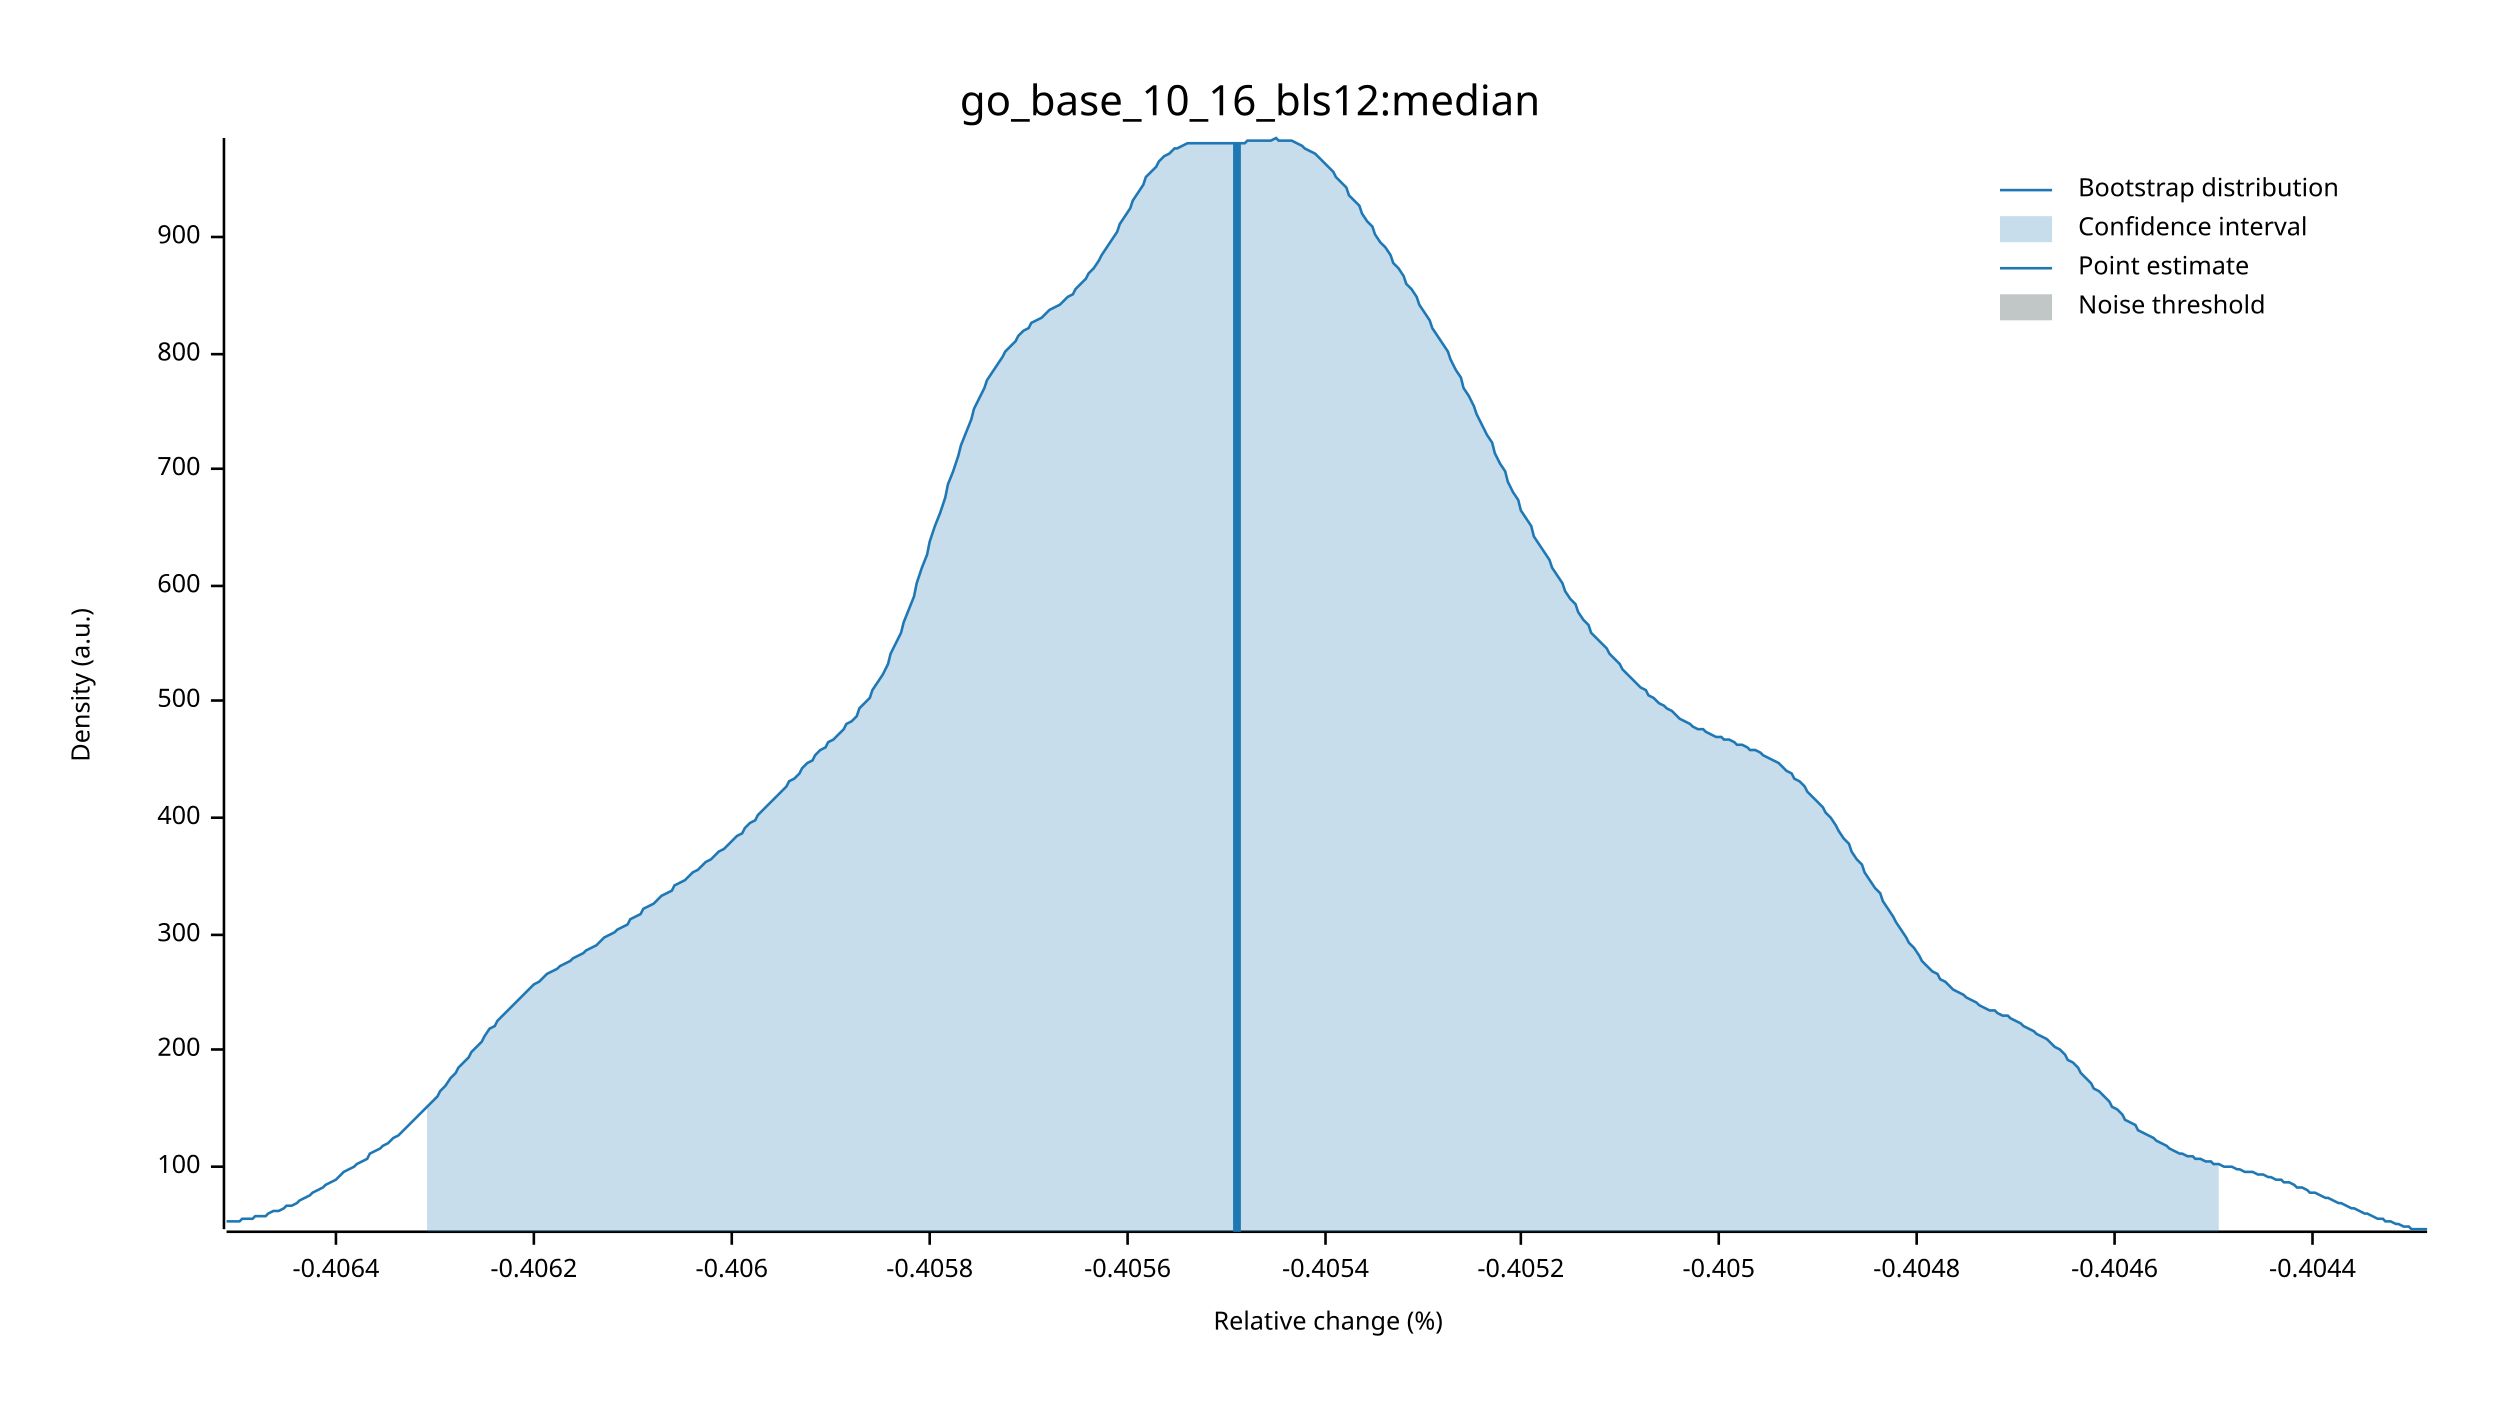
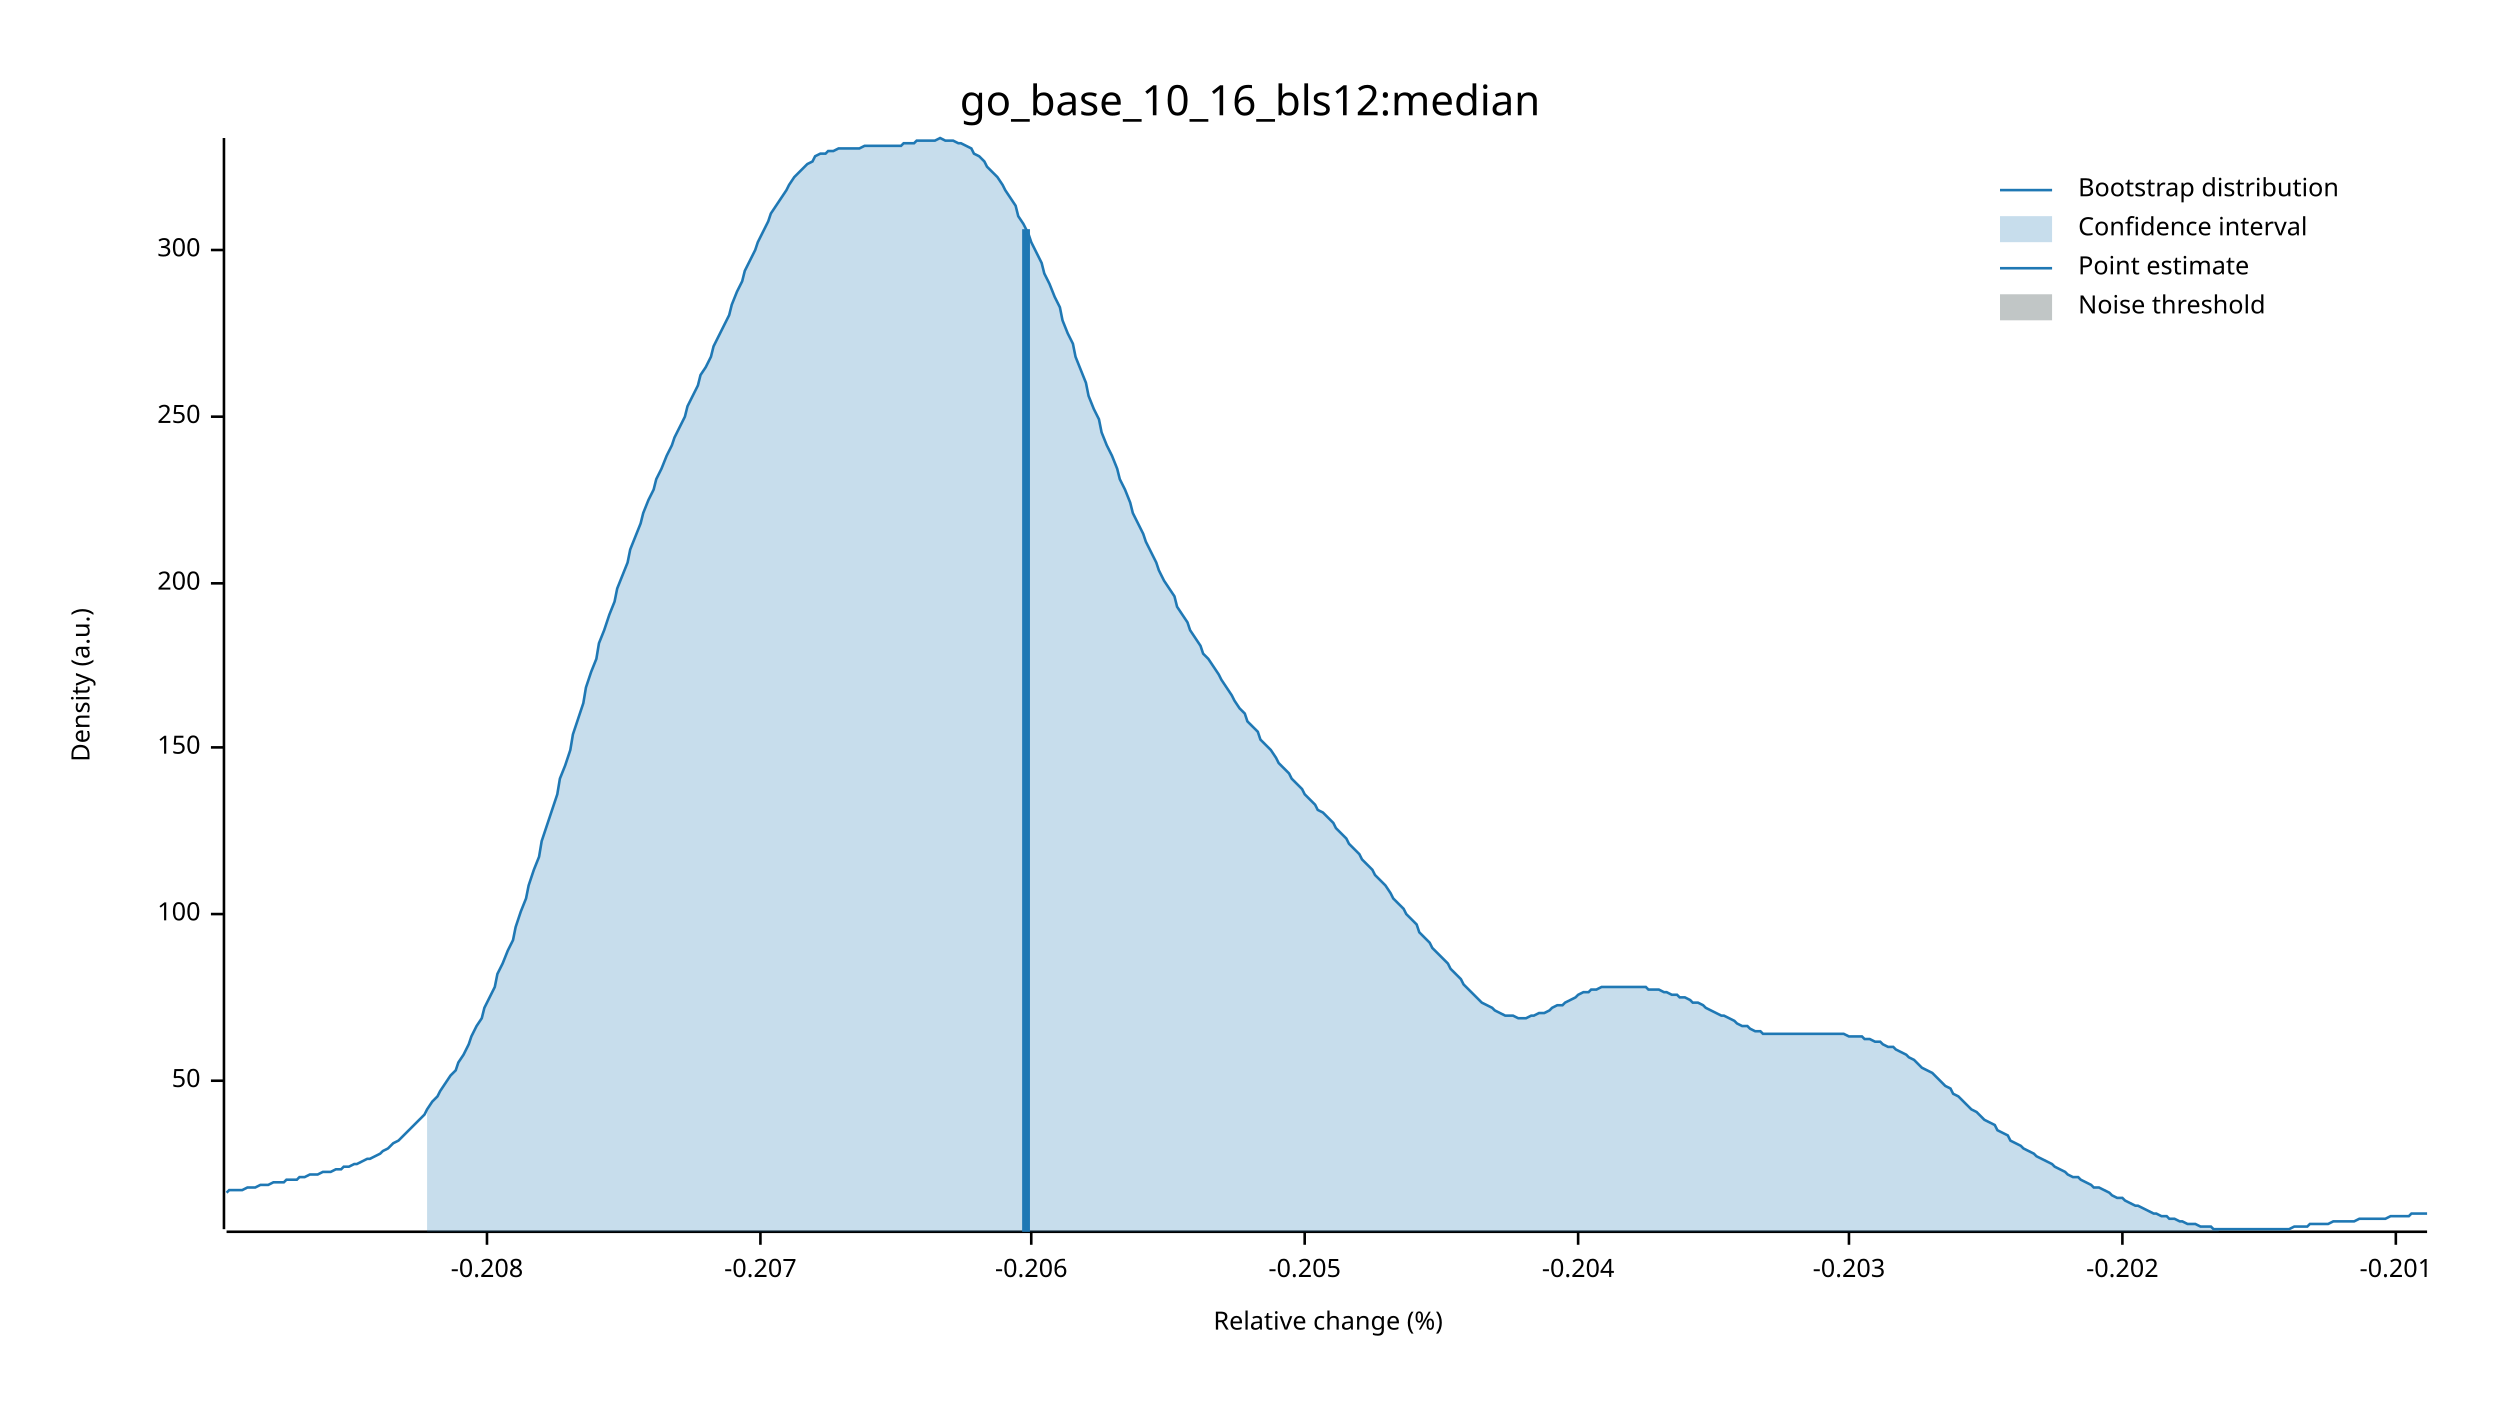
<svg xmlns="http://www.w3.org/2000/svg" width="960" height="540" viewBox="0 0 960 540">
  <text x="480" y="32" dy="0.76em" text-anchor="middle" font-family="sans-serif" font-size="16.129" opacity="1" fill="#000000">
go_base_10_16_bls12:median
</text>
  <text x="27" y="263" dy="0.76em" text-anchor="middle" font-family="sans-serif" font-size="9.677" opacity="1" fill="#000000" transform="rotate(270, 27, 263)">
Density (a.u.)
</text>
  <text x="510" y="513" dy="-0.5ex" text-anchor="middle" font-family="sans-serif" font-size="9.677" opacity="1" fill="#000000">
Relative change (%)
</text>
  <polyline fill="none" opacity="1" stroke="#000000" stroke-width="1" points="86,53 86,472 " />
-   <text x="77" y="448" dy="0.5ex" text-anchor="end" font-family="sans-serif" font-size="9.677" opacity="1" fill="#000000">
+   <text x="77" y="415" dy="0.5ex" text-anchor="end" font-family="sans-serif" font-size="9.677" opacity="1" fill="#000000">
+ 50
+ </text>
+   <polyline fill="none" opacity="1" stroke="#000000" stroke-width="1" points="81,415 86,415 " />
+   <text x="77" y="351" dy="0.5ex" text-anchor="end" font-family="sans-serif" font-size="9.677" opacity="1" fill="#000000">
100
</text>
-   <polyline fill="none" opacity="1" stroke="#000000" stroke-width="1" points="81,448 86,448 " />
-   <text x="77" y="403" dy="0.5ex" text-anchor="end" font-family="sans-serif" font-size="9.677" opacity="1" fill="#000000">
+   <polyline fill="none" opacity="1" stroke="#000000" stroke-width="1" points="81,351 86,351 " />
+   <text x="77" y="287" dy="0.5ex" text-anchor="end" font-family="sans-serif" font-size="9.677" opacity="1" fill="#000000">
+ 150
+ </text>
+   <polyline fill="none" opacity="1" stroke="#000000" stroke-width="1" points="81,287 86,287 " />
+   <text x="77" y="224" dy="0.5ex" text-anchor="end" font-family="sans-serif" font-size="9.677" opacity="1" fill="#000000">
200
</text>
-   <polyline fill="none" opacity="1" stroke="#000000" stroke-width="1" points="81,403 86,403 " />
-   <text x="77" y="359" dy="0.5ex" text-anchor="end" font-family="sans-serif" font-size="9.677" opacity="1" fill="#000000">
+   <polyline fill="none" opacity="1" stroke="#000000" stroke-width="1" points="81,224 86,224 " />
+   <text x="77" y="160" dy="0.5ex" text-anchor="end" font-family="sans-serif" font-size="9.677" opacity="1" fill="#000000">
+ 250
+ </text>
+   <polyline fill="none" opacity="1" stroke="#000000" stroke-width="1" points="81,160 86,160 " />
+   <text x="77" y="96" dy="0.5ex" text-anchor="end" font-family="sans-serif" font-size="9.677" opacity="1" fill="#000000">
300
</text>
-   <polyline fill="none" opacity="1" stroke="#000000" stroke-width="1" points="81,359 86,359 " />
-   <text x="77" y="314" dy="0.5ex" text-anchor="end" font-family="sans-serif" font-size="9.677" opacity="1" fill="#000000">
- 400
+   <polyline fill="none" opacity="1" stroke="#000000" stroke-width="1" points="81,96 86,96 " />
+   <polyline fill="none" opacity="1" stroke="#000000" stroke-width="1" points="87,473 932,473 " />
+   <text x="187" y="483" dy="0.76em" text-anchor="middle" font-family="sans-serif" font-size="9.677" opacity="1" fill="#000000">
+ -0.208
</text>
-   <polyline fill="none" opacity="1" stroke="#000000" stroke-width="1" points="81,314 86,314 " />
-   <text x="77" y="269" dy="0.5ex" text-anchor="end" font-family="sans-serif" font-size="9.677" opacity="1" fill="#000000">
- 500
+   <polyline fill="none" opacity="1" stroke="#000000" stroke-width="1" points="187,473 187,478 " />
+   <text x="292" y="483" dy="0.76em" text-anchor="middle" font-family="sans-serif" font-size="9.677" opacity="1" fill="#000000">
+ -0.207
</text>
-   <polyline fill="none" opacity="1" stroke="#000000" stroke-width="1" points="81,269 86,269 " />
-   <text x="77" y="225" dy="0.5ex" text-anchor="end" font-family="sans-serif" font-size="9.677" opacity="1" fill="#000000">
- 600
+   <polyline fill="none" opacity="1" stroke="#000000" stroke-width="1" points="292,473 292,478 " />
+   <text x="396" y="483" dy="0.76em" text-anchor="middle" font-family="sans-serif" font-size="9.677" opacity="1" fill="#000000">
+ -0.206
</text>
-   <polyline fill="none" opacity="1" stroke="#000000" stroke-width="1" points="81,225 86,225 " />
-   <text x="77" y="180" dy="0.5ex" text-anchor="end" font-family="sans-serif" font-size="9.677" opacity="1" fill="#000000">
- 700
+   <polyline fill="none" opacity="1" stroke="#000000" stroke-width="1" points="396,473 396,478 " />
+   <text x="501" y="483" dy="0.76em" text-anchor="middle" font-family="sans-serif" font-size="9.677" opacity="1" fill="#000000">
+ -0.205
</text>
-   <polyline fill="none" opacity="1" stroke="#000000" stroke-width="1" points="81,180 86,180 " />
-   <text x="77" y="136" dy="0.5ex" text-anchor="end" font-family="sans-serif" font-size="9.677" opacity="1" fill="#000000">
- 800
+   <polyline fill="none" opacity="1" stroke="#000000" stroke-width="1" points="501,473 501,478 " />
+   <text x="606" y="483" dy="0.76em" text-anchor="middle" font-family="sans-serif" font-size="9.677" opacity="1" fill="#000000">
+ -0.204
</text>
-   <polyline fill="none" opacity="1" stroke="#000000" stroke-width="1" points="81,136 86,136 " />
-   <text x="77" y="91" dy="0.5ex" text-anchor="end" font-family="sans-serif" font-size="9.677" opacity="1" fill="#000000">
- 900
+   <polyline fill="none" opacity="1" stroke="#000000" stroke-width="1" points="606,473 606,478 " />
+   <text x="710" y="483" dy="0.76em" text-anchor="middle" font-family="sans-serif" font-size="9.677" opacity="1" fill="#000000">
+ -0.203
</text>
-   <polyline fill="none" opacity="1" stroke="#000000" stroke-width="1" points="81,91 86,91 " />
-   <polyline fill="none" opacity="1" stroke="#000000" stroke-width="1" points="87,473 932,473 " />
-   <text x="129" y="483" dy="0.76em" text-anchor="middle" font-family="sans-serif" font-size="9.677" opacity="1" fill="#000000">
- -0.4064
+   <polyline fill="none" opacity="1" stroke="#000000" stroke-width="1" points="710,473 710,478 " />
+   <text x="815" y="483" dy="0.76em" text-anchor="middle" font-family="sans-serif" font-size="9.677" opacity="1" fill="#000000">
+ -0.202
</text>
-   <polyline fill="none" opacity="1" stroke="#000000" stroke-width="1" points="129,473 129,478 " />
-   <text x="205" y="483" dy="0.76em" text-anchor="middle" font-family="sans-serif" font-size="9.677" opacity="1" fill="#000000">
- -0.4062
+   <polyline fill="none" opacity="1" stroke="#000000" stroke-width="1" points="815,473 815,478 " />
+   <text x="920" y="483" dy="0.76em" text-anchor="middle" font-family="sans-serif" font-size="9.677" opacity="1" fill="#000000">
+ -0.201
</text>
-   <polyline fill="none" opacity="1" stroke="#000000" stroke-width="1" points="205,473 205,478 " />
-   <text x="281" y="483" dy="0.76em" text-anchor="middle" font-family="sans-serif" font-size="9.677" opacity="1" fill="#000000">
- -0.406
- </text>
-   <polyline fill="none" opacity="1" stroke="#000000" stroke-width="1" points="281,473 281,478 " />
-   <text x="357" y="483" dy="0.76em" text-anchor="middle" font-family="sans-serif" font-size="9.677" opacity="1" fill="#000000">
- -0.4058
- </text>
-   <polyline fill="none" opacity="1" stroke="#000000" stroke-width="1" points="357,473 357,478 " />
-   <text x="433" y="483" dy="0.76em" text-anchor="middle" font-family="sans-serif" font-size="9.677" opacity="1" fill="#000000">
- -0.4056
- </text>
-   <polyline fill="none" opacity="1" stroke="#000000" stroke-width="1" points="433,473 433,478 " />
-   <text x="509" y="483" dy="0.76em" text-anchor="middle" font-family="sans-serif" font-size="9.677" opacity="1" fill="#000000">
- -0.4054
- </text>
-   <polyline fill="none" opacity="1" stroke="#000000" stroke-width="1" points="509,473 509,478 " />
-   <text x="584" y="483" dy="0.76em" text-anchor="middle" font-family="sans-serif" font-size="9.677" opacity="1" fill="#000000">
- -0.4052
- </text>
-   <polyline fill="none" opacity="1" stroke="#000000" stroke-width="1" points="584,473 584,478 " />
-   <text x="660" y="483" dy="0.76em" text-anchor="middle" font-family="sans-serif" font-size="9.677" opacity="1" fill="#000000">
- -0.405
- </text>
-   <polyline fill="none" opacity="1" stroke="#000000" stroke-width="1" points="660,473 660,478 " />
-   <text x="736" y="483" dy="0.76em" text-anchor="middle" font-family="sans-serif" font-size="9.677" opacity="1" fill="#000000">
- -0.4048
- </text>
-   <polyline fill="none" opacity="1" stroke="#000000" stroke-width="1" points="736,473 736,478 " />
-   <text x="812" y="483" dy="0.76em" text-anchor="middle" font-family="sans-serif" font-size="9.677" opacity="1" fill="#000000">
- -0.4046
- </text>
-   <polyline fill="none" opacity="1" stroke="#000000" stroke-width="1" points="812,473 812,478 " />
-   <text x="888" y="483" dy="0.76em" text-anchor="middle" font-family="sans-serif" font-size="9.677" opacity="1" fill="#000000">
- -0.4044
- </text>
-   <polyline fill="none" opacity="1" stroke="#000000" stroke-width="1" points="888,473 888,478 " />
-   <polyline fill="none" opacity="1" stroke="#1F78B4" stroke-width="1" points="87,469 88,469 90,469 92,469 93,468 95,468 97,468 98,467 100,467 102,467 103,466 105,465 107,465 109,464 110,463 112,463 114,462 115,461 117,460 119,459 120,458 122,457 124,456 125,455 127,454 129,453 131,451 132,450 134,449 136,448 137,447 139,446 141,445 142,443 144,442 146,441 147,440 149,439 151,437 153,436 154,435 156,433 158,431 159,430 161,428 163,426 164,425 166,423 168,421 169,419 171,417 173,414 175,412 176,410 178,408 180,406 181,404 183,402 185,400 186,398 188,395 190,394 191,392 193,390 195,388 197,386 198,385 200,383 202,381 203,380 205,378 207,377 208,376 210,374 212,373 214,372 215,371 217,370 219,369 220,368 222,367 224,366 225,365 227,364 229,363 230,362 232,360 234,359 236,358 237,357 239,356 241,355 242,353 244,352 246,351 247,349 249,348 251,347 252,346 254,344 256,343 258,342 259,340 261,339 263,338 264,337 266,335 268,334 269,333 271,331 273,330 274,329 276,327 278,326 280,324 281,323 283,321 285,320 286,318 288,316 290,315 291,313 293,311 295,309 296,308 298,306 300,304 302,302 303,300 305,299 307,297 308,295 310,293 312,292 313,290 315,288 317,287 318,285 320,284 322,282 324,280 325,278 327,277 329,275 330,272 332,270 334,268 335,265 337,262 339,259 341,255 342,251 344,247 346,243 347,239 349,234 351,229 352,224 354,218 356,213 357,208 359,202 361,197 363,191 364,186 366,181 368,175 369,171 371,166 373,161 374,157 376,153 378,149 379,146 381,143 383,140 385,137 386,135 388,133 390,131 391,129 393,127 395,126 396,124 398,123 400,122 401,121 403,119 405,118 407,117 408,116 410,114 412,113 413,111 415,109 417,107 418,105 420,103 422,100 423,98 425,95 427,92 429,89 430,86 432,83 434,80 435,77 437,74 439,71 440,68 442,66 444,64 445,62 447,60 449,59 451,57 452,57 454,56 456,55 457,55 459,55 461,55 462,55 464,55 466,55 468,55 469,55 471,55 473,55 474,55 476,55 478,55 479,54 481,54 483,54 484,54 486,54 488,54 490,53 491,54 493,54 495,54 496,54 498,55 500,56 501,57 503,58 505,59 506,60 508,62 510,64 512,66 513,68 515,70 517,72 518,75 520,77 522,79 523,82 525,85 527,87 528,90 530,93 532,95 534,98 535,101 537,103 539,106 540,109 542,111 544,114 545,117 547,120 549,123 550,126 552,129 554,132 556,135 557,138 559,142 561,145 562,149 564,152 566,156 567,159 569,163 571,167 573,170 574,174 576,178 578,181 579,185 581,189 583,192 584,196 586,199 588,202 589,206 591,209 593,212 595,215 596,218 598,221 600,224 601,227 603,230 605,232 606,235 608,238 610,240 611,243 613,245 615,247 617,249 618,251 620,253 622,255 623,257 625,259 627,261 628,262 630,264 632,265 633,267 635,268 637,270 639,271 640,272 642,273 644,275 645,276 647,277 649,278 650,279 652,280 654,280 655,281 657,282 659,283 661,283 662,284 664,284 666,285 667,286 669,286 671,287 672,288 674,288 676,289 677,290 679,291 681,292 683,293 684,294 686,296 688,297 689,299 691,300 693,302 694,304 696,306 698,308 700,310 701,312 703,314 705,317 706,319 708,322 710,324 711,327 713,330 715,332 716,335 718,338 720,341 722,343 723,346 725,349 727,352 728,354 730,357 732,360 733,362 735,364 737,367 738,369 740,371 742,373 744,374 745,376 747,377 749,379 750,380 752,381 754,382 755,383 757,384 759,385 760,386 762,387 764,388 766,388 767,389 769,390 771,390 772,391 774,392 776,393 777,394 779,395 781,396 782,397 784,398 786,399 788,401 789,402 791,403 793,405 794,407 796,408 798,410 799,412 801,414 803,416 804,418 806,419 808,421 810,423 811,425 813,426 815,428 816,430 818,431 820,432 821,434 823,435 825,436 827,437 828,438 830,439 832,440 833,441 835,442 837,443 838,443 840,444 842,444 843,445 845,445 847,446 849,446 850,447 852,447 854,448 855,448 857,448 859,449 860,449 862,450 864,450 865,450 867,451 869,451 871,452 872,452 874,453 876,453 877,454 879,454 881,455 882,456 884,456 886,457 887,458 889,458 891,459 893,460 894,460 896,461 898,462 899,462 901,463 903,464 904,464 906,465 908,466 909,466 911,467 913,468 915,468 916,469 918,469 920,470 921,470 923,471 925,471 926,472 928,472 930,472 932,472 " />
-   <polygon opacity="0.25" fill="#1F78B4" points="164,425 166,423 168,421 169,419 171,417 173,414 175,412 176,410 178,408 180,406 181,404 183,402 185,400 186,398 188,395 190,394 191,392 193,390 195,388 197,386 198,385 200,383 202,381 203,380 205,378 207,377 208,376 210,374 212,373 214,372 215,371 217,370 219,369 220,368 222,367 224,366 225,365 227,364 229,363 230,362 232,360 234,359 236,358 237,357 239,356 241,355 242,353 244,352 246,351 247,349 249,348 251,347 252,346 254,344 256,343 258,342 259,340 261,339 263,338 264,337 266,335 268,334 269,333 271,331 273,330 274,329 276,327 278,326 280,324 281,323 283,321 285,320 286,318 288,316 290,315 291,313 293,311 295,309 296,308 298,306 300,304 302,302 303,300 305,299 307,297 308,295 310,293 312,292 313,290 315,288 317,287 318,285 320,284 322,282 324,280 325,278 327,277 329,275 330,272 332,270 334,268 335,265 337,262 339,259 341,255 342,251 344,247 346,243 347,239 349,234 351,229 352,224 354,218 356,213 357,208 359,202 361,197 363,191 364,186 366,181 368,175 369,171 371,166 373,161 374,157 376,153 378,149 379,146 381,143 383,140 385,137 386,135 388,133 390,131 391,129 393,127 395,126 396,124 398,123 400,122 401,121 403,119 405,118 407,117 408,116 410,114 412,113 413,111 415,109 417,107 418,105 420,103 422,100 423,98 425,95 427,92 429,89 430,86 432,83 434,80 435,77 437,74 439,71 440,68 442,66 444,64 445,62 447,60 449,59 451,57 452,57 454,56 456,55 457,55 459,55 461,55 462,55 464,55 466,55 468,55 469,55 471,55 473,55 474,55 476,55 478,55 479,54 481,54 483,54 484,54 486,54 488,54 490,53 491,54 493,54 495,54 496,54 498,55 500,56 501,57 503,58 505,59 506,60 508,62 510,64 512,66 513,68 515,70 517,72 518,75 520,77 522,79 523,82 525,85 527,87 528,90 530,93 532,95 534,98 535,101 537,103 539,106 540,109 542,111 544,114 545,117 547,120 549,123 550,126 552,129 554,132 556,135 557,138 559,142 561,145 562,149 564,152 566,156 567,159 569,163 571,167 573,170 574,174 576,178 578,181 579,185 581,189 583,192 584,196 586,199 588,202 589,206 591,209 593,212 595,215 596,218 598,221 600,224 601,227 603,230 605,232 606,235 608,238 610,240 611,243 613,245 615,247 617,249 618,251 620,253 622,255 623,257 625,259 627,261 628,262 630,264 632,265 633,267 635,268 637,270 639,271 640,272 642,273 644,275 645,276 647,277 649,278 650,279 652,280 654,280 655,281 657,282 659,283 661,283 662,284 664,284 666,285 667,286 669,286 671,287 672,288 674,288 676,289 677,290 679,291 681,292 683,293 684,294 686,296 688,297 689,299 691,300 693,302 694,304 696,306 698,308 700,310 701,312 703,314 705,317 706,319 708,322 710,324 711,327 713,330 715,332 716,335 718,338 720,341 722,343 723,346 725,349 727,352 728,354 730,357 732,360 733,362 735,364 737,367 738,369 740,371 742,373 744,374 745,376 747,377 749,379 750,380 752,381 754,382 755,383 757,384 759,385 760,386 762,387 764,388 766,388 767,389 769,390 771,390 772,391 774,392 776,393 777,394 779,395 781,396 782,397 784,398 786,399 788,401 789,402 791,403 793,405 794,407 796,408 798,410 799,412 801,414 803,416 804,418 806,419 808,421 810,423 811,425 813,426 815,428 816,430 818,431 820,432 821,434 823,435 825,436 827,437 828,438 830,439 832,440 833,441 835,442 837,443 838,443 840,444 842,444 843,445 845,445 847,446 849,446 850,447 852,447 852,473 164,473 " />
-   <polyline fill="none" opacity="1" stroke="#1F78B4" stroke-width="3" points="475,473 475,55 " />
+   <polyline fill="none" opacity="1" stroke="#000000" stroke-width="1" points="920,473 920,478 " />
+   <polyline fill="none" opacity="1" stroke="#1F78B4" stroke-width="1" points="87,458 88,457 90,457 92,457 93,457 95,456 97,456 98,456 100,455 102,455 103,455 105,454 107,454 109,454 110,453 112,453 114,453 115,452 117,452 119,451 120,451 122,451 124,450 125,450 127,450 129,449 131,449 132,448 134,448 136,447 137,447 139,446 141,445 142,445 144,444 146,443 147,442 149,441 151,439 153,438 154,437 156,435 158,433 159,432 161,430 163,428 164,426 166,423 168,421 169,419 171,416 173,413 175,411 176,408 178,405 180,401 181,398 183,394 185,391 186,387 188,383 190,379 191,374 193,370 195,365 197,361 198,356 200,350 202,345 203,340 205,334 207,329 208,323 210,317 212,311 214,305 215,299 217,294 219,288 220,282 222,276 224,270 225,264 227,258 229,253 230,247 232,242 234,236 236,231 237,226 239,221 241,216 242,211 244,206 246,201 247,197 249,192 251,188 252,184 254,180 256,175 258,171 259,168 261,164 263,160 264,156 266,152 268,148 269,144 271,141 273,137 274,133 276,129 278,125 280,121 281,117 283,112 285,108 286,104 288,100 290,96 291,93 293,89 295,85 296,82 298,79 300,76 302,73 303,71 305,68 307,66 308,65 310,63 312,62 313,60 315,59 317,59 318,58 320,58 322,57 324,57 325,57 327,57 329,57 330,57 332,56 334,56 335,56 337,56 339,56 341,56 342,56 344,56 346,56 347,55 349,55 351,55 352,54 354,54 356,54 357,54 359,54 361,53 363,54 364,54 366,54 368,55 369,55 371,56 373,57 374,59 376,60 378,62 379,64 381,66 383,68 385,71 386,73 388,76 390,79 391,83 393,86 395,90 396,93 398,97 400,101 401,105 403,109 405,114 407,118 408,123 410,128 412,132 413,137 415,142 417,147 418,152 420,157 422,161 423,166 425,171 427,175 429,180 430,184 432,188 434,193 435,197 437,201 439,205 440,208 442,212 444,216 445,219 447,223 449,226 451,229 452,233 454,236 456,239 457,242 459,245 461,248 462,251 464,253 466,256 468,259 469,261 471,264 473,267 474,269 476,272 478,274 479,277 481,279 483,281 484,284 486,286 488,288 490,291 491,293 493,295 495,297 496,299 498,301 500,303 501,305 503,307 505,309 506,311 508,312 510,314 512,316 513,318 515,320 517,322 518,324 520,326 522,328 523,330 525,332 527,334 528,336 530,338 532,340 534,343 535,345 537,347 539,349 540,351 542,353 544,355 545,358 547,360 549,362 550,364 552,366 554,368 556,370 557,372 559,374 561,376 562,378 564,380 566,382 567,383 569,385 571,386 573,387 574,388 576,389 578,390 579,390 581,390 583,391 584,391 586,391 588,390 589,390 591,389 593,389 595,388 596,387 598,386 600,386 601,385 603,384 605,383 606,382 608,381 610,381 611,380 613,380 615,379 617,379 618,379 620,379 622,379 623,379 625,379 627,379 628,379 630,379 632,379 633,380 635,380 637,380 639,381 640,381 642,382 644,382 645,383 647,383 649,384 650,385 652,385 654,386 655,387 657,388 659,389 661,390 662,390 664,391 666,392 667,393 669,394 671,394 672,395 674,396 676,396 677,397 679,397 681,397 683,397 684,397 686,397 688,397 689,397 691,397 693,397 694,397 696,397 698,397 700,397 701,397 703,397 705,397 706,397 708,397 710,398 711,398 713,398 715,398 716,399 718,399 720,400 722,400 723,401 725,402 727,402 728,403 730,404 732,405 733,406 735,407 737,409 738,410 740,411 742,412 744,414 745,415 747,417 749,418 750,420 752,421 754,423 755,424 757,426 759,427 760,428 762,430 764,431 766,432 767,434 769,435 771,436 772,438 774,439 776,440 777,441 779,442 781,443 782,444 784,445 786,446 788,447 789,448 791,449 793,450 794,451 796,452 798,452 799,453 801,454 803,455 804,456 806,456 808,457 810,458 811,459 813,460 815,460 816,461 818,462 820,463 821,463 823,464 825,465 827,466 828,466 830,467 832,467 833,468 835,468 837,469 838,469 840,470 842,470 843,470 845,471 847,471 849,471 850,472 852,472 854,472 855,472 857,472 859,472 860,472 862,472 864,472 865,472 867,472 869,472 871,472 872,472 874,472 876,472 877,472 879,472 881,471 882,471 884,471 886,471 887,470 889,470 891,470 893,470 894,470 896,469 898,469 899,469 901,469 903,469 904,469 906,468 908,468 909,468 911,468 913,468 915,468 916,468 918,467 920,467 921,467 923,467 925,467 926,466 928,466 930,466 932,466 " />
+   <polygon opacity="0.25" fill="#1F78B4" points="164,426 166,423 168,421 169,419 171,416 173,413 175,411 176,408 178,405 180,401 181,398 183,394 185,391 186,387 188,383 190,379 191,374 193,370 195,365 197,361 198,356 200,350 202,345 203,340 205,334 207,329 208,323 210,317 212,311 214,305 215,299 217,294 219,288 220,282 222,276 224,270 225,264 227,258 229,253 230,247 232,242 234,236 236,231 237,226 239,221 241,216 242,211 244,206 246,201 247,197 249,192 251,188 252,184 254,180 256,175 258,171 259,168 261,164 263,160 264,156 266,152 268,148 269,144 271,141 273,137 274,133 276,129 278,125 280,121 281,117 283,112 285,108 286,104 288,100 290,96 291,93 293,89 295,85 296,82 298,79 300,76 302,73 303,71 305,68 307,66 308,65 310,63 312,62 313,60 315,59 317,59 318,58 320,58 322,57 324,57 325,57 327,57 329,57 330,57 332,56 334,56 335,56 337,56 339,56 341,56 342,56 344,56 346,56 347,55 349,55 351,55 352,54 354,54 356,54 357,54 359,54 361,53 363,54 364,54 366,54 368,55 369,55 371,56 373,57 374,59 376,60 378,62 379,64 381,66 383,68 385,71 386,73 388,76 390,79 391,83 393,86 395,90 396,93 398,97 400,101 401,105 403,109 405,114 407,118 408,123 410,128 412,132 413,137 415,142 417,147 418,152 420,157 422,161 423,166 425,171 427,175 429,180 430,184 432,188 434,193 435,197 437,201 439,205 440,208 442,212 444,216 445,219 447,223 449,226 451,229 452,233 454,236 456,239 457,242 459,245 461,248 462,251 464,253 466,256 468,259 469,261 471,264 473,267 474,269 476,272 478,274 479,277 481,279 483,281 484,284 486,286 488,288 490,291 491,293 493,295 495,297 496,299 498,301 500,303 501,305 503,307 505,309 506,311 508,312 510,314 512,316 513,318 515,320 517,322 518,324 520,326 522,328 523,330 525,332 527,334 528,336 530,338 532,340 534,343 535,345 537,347 539,349 540,351 542,353 544,355 545,358 547,360 549,362 550,364 552,366 554,368 556,370 557,372 559,374 561,376 562,378 564,380 566,382 567,383 569,385 571,386 573,387 574,388 576,389 578,390 579,390 581,390 583,391 584,391 586,391 588,390 589,390 591,389 593,389 595,388 596,387 598,386 600,386 601,385 603,384 605,383 606,382 608,381 610,381 611,380 613,380 615,379 617,379 618,379 620,379 622,379 623,379 625,379 627,379 628,379 630,379 632,379 633,380 635,380 637,380 639,381 640,381 642,382 644,382 645,383 647,383 649,384 650,385 652,385 654,386 655,387 657,388 659,389 661,390 662,390 664,391 666,392 667,393 669,394 671,394 672,395 674,396 676,396 677,397 679,397 681,397 683,397 684,397 686,397 688,397 689,397 691,397 693,397 694,397 696,397 698,397 700,397 701,397 703,397 705,397 706,397 708,397 710,398 711,398 713,398 715,398 716,399 718,399 720,400 722,400 723,401 725,402 727,402 728,403 730,404 732,405 733,406 735,407 737,409 738,410 740,411 742,412 744,414 745,415 747,417 749,418 750,420 752,421 754,423 755,424 757,426 759,427 760,428 762,430 764,431 766,432 767,434 769,435 771,436 772,438 774,439 776,440 777,441 779,442 781,443 782,444 784,445 786,446 788,447 789,448 791,449 793,450 794,451 796,452 798,452 799,453 801,454 803,455 804,456 806,456 808,457 810,458 811,459 813,460 815,460 816,461 818,462 820,463 821,463 823,464 825,465 827,466 828,466 830,467 832,467 833,468 835,468 837,469 838,469 840,470 842,470 843,470 845,471 847,471 849,471 850,472 852,472 852,473 164,473 " />
+   <polyline fill="none" opacity="1" stroke="#1F78B4" stroke-width="3" points="394,473 394,88 " />
  <rect x="509" y="53" width="0" height="419" opacity="0.1" fill="#071A1C" stroke="none" />
  <text x="798" y="68" dy="0.76em" text-anchor="start" font-family="sans-serif" font-size="9.677" opacity="1" fill="#000000">
Bootstrap distribution
</text>
  <text x="798" y="83" dy="0.76em" text-anchor="start" font-family="sans-serif" font-size="9.677" opacity="1" fill="#000000">
Confidence interval
</text>
  <text x="798" y="98" dy="0.76em" text-anchor="start" font-family="sans-serif" font-size="9.677" opacity="1" fill="#000000">
Point estimate
</text>
  <text x="798" y="113" dy="0.76em" text-anchor="start" font-family="sans-serif" font-size="9.677" opacity="1" fill="#000000">
Noise threshold
</text>
  <polyline fill="none" opacity="1" stroke="#1F78B4" stroke-width="1" points="768,73 788,73 " />
  <rect x="768" y="83" width="20" height="10" opacity="0.25" fill="#1F78B4" stroke="none" />
  <polyline fill="none" opacity="1" stroke="#1F78B4" stroke-width="1" points="768,103 788,103 " />
  <rect x="768" y="113" width="20" height="10" opacity="0.25" fill="#071A1C" stroke="none" />
</svg>
